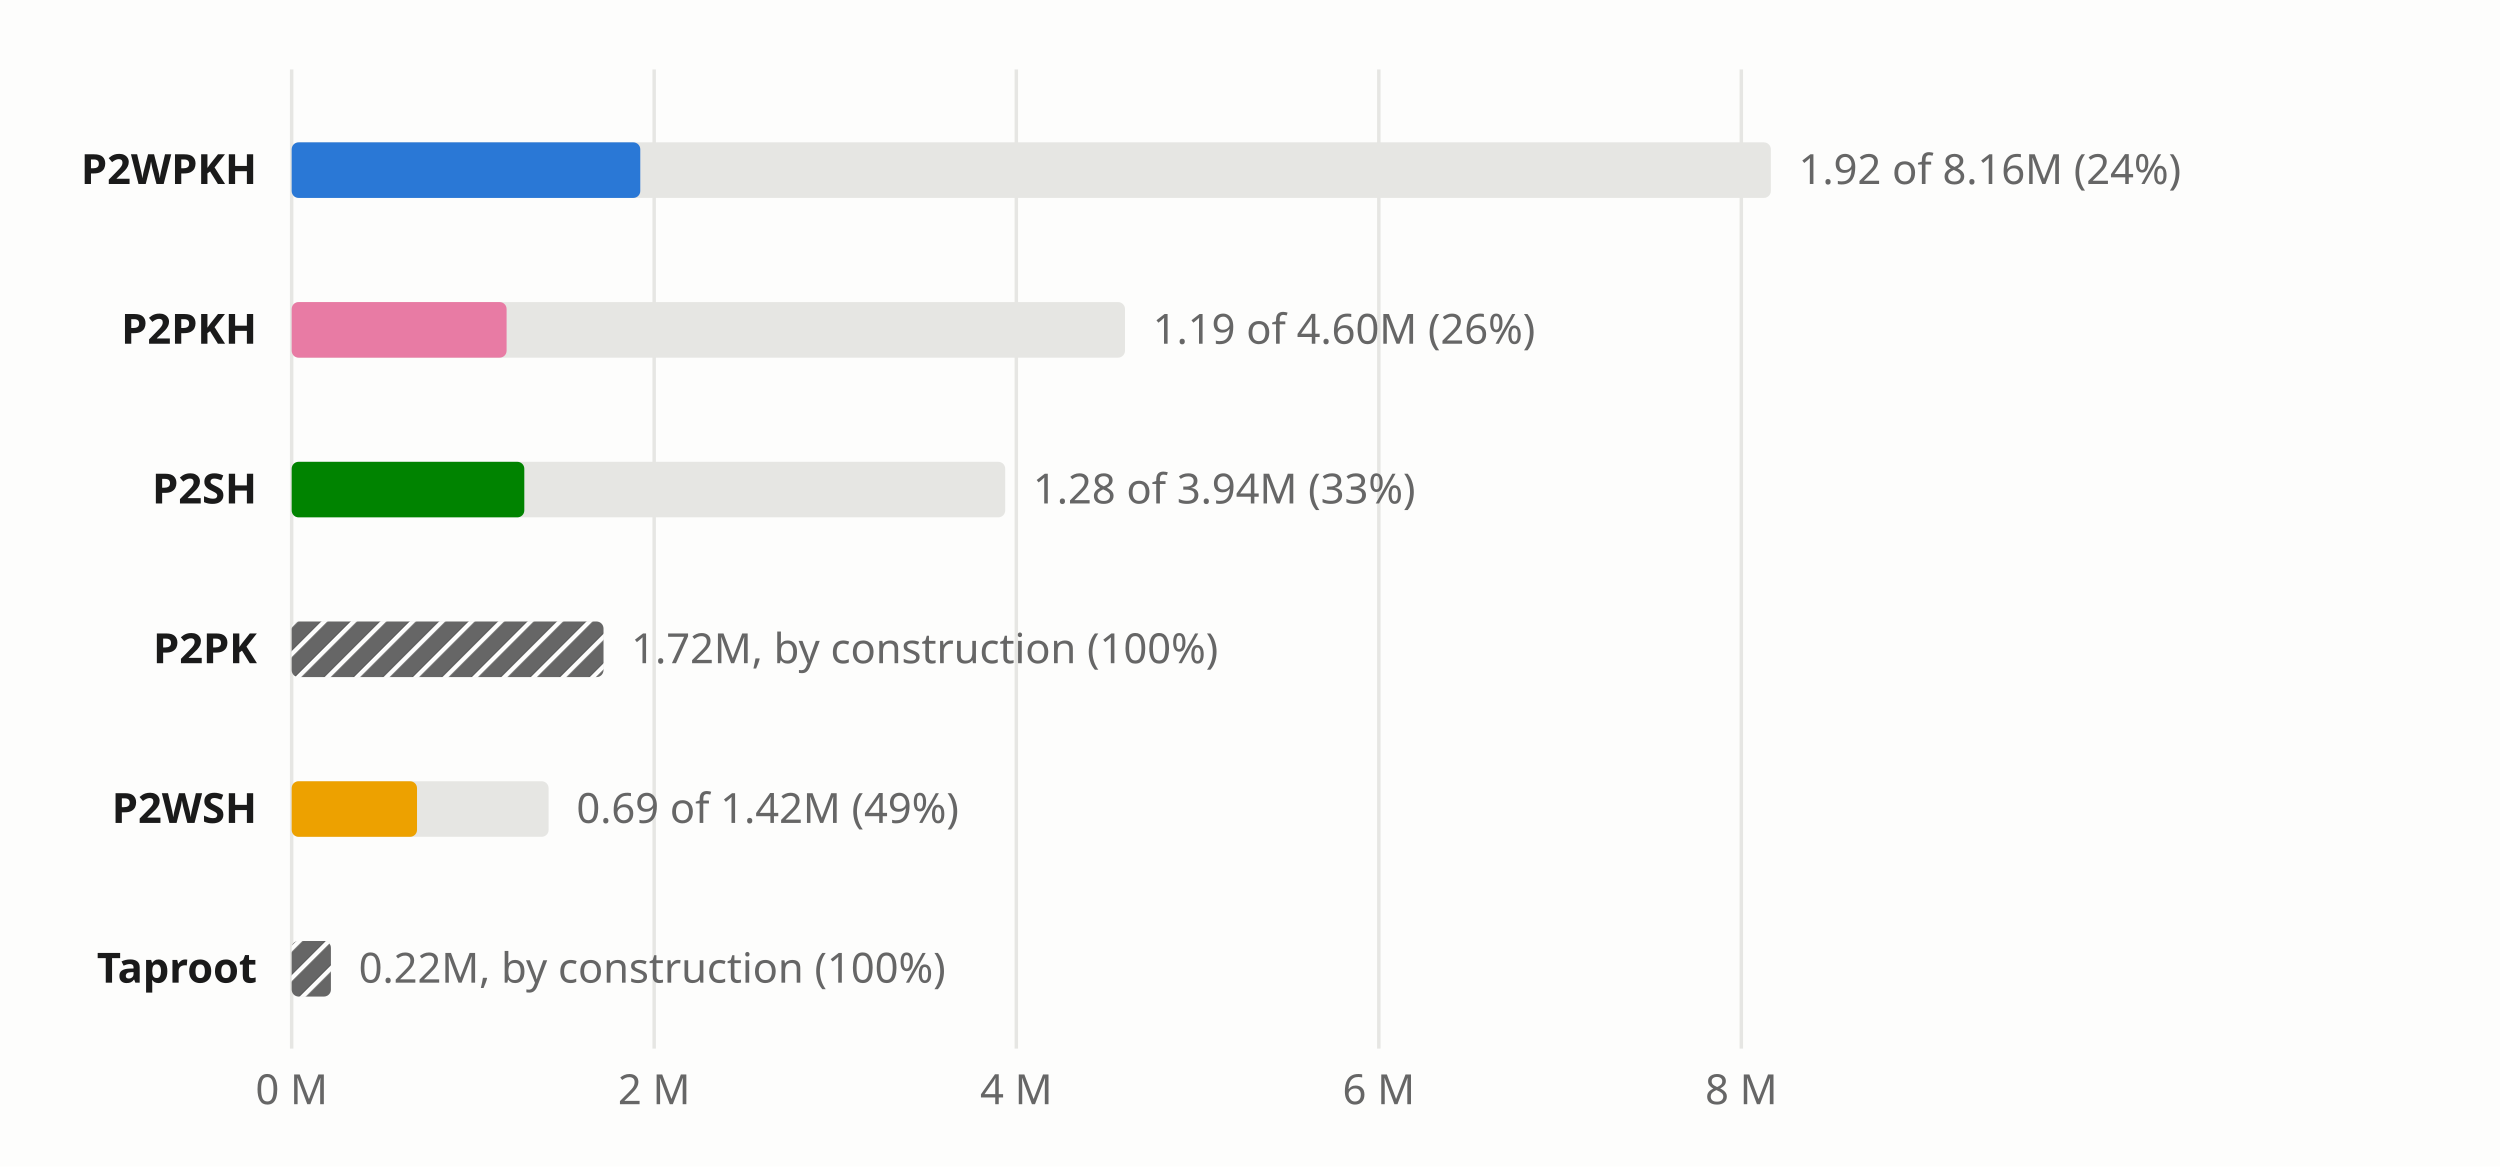
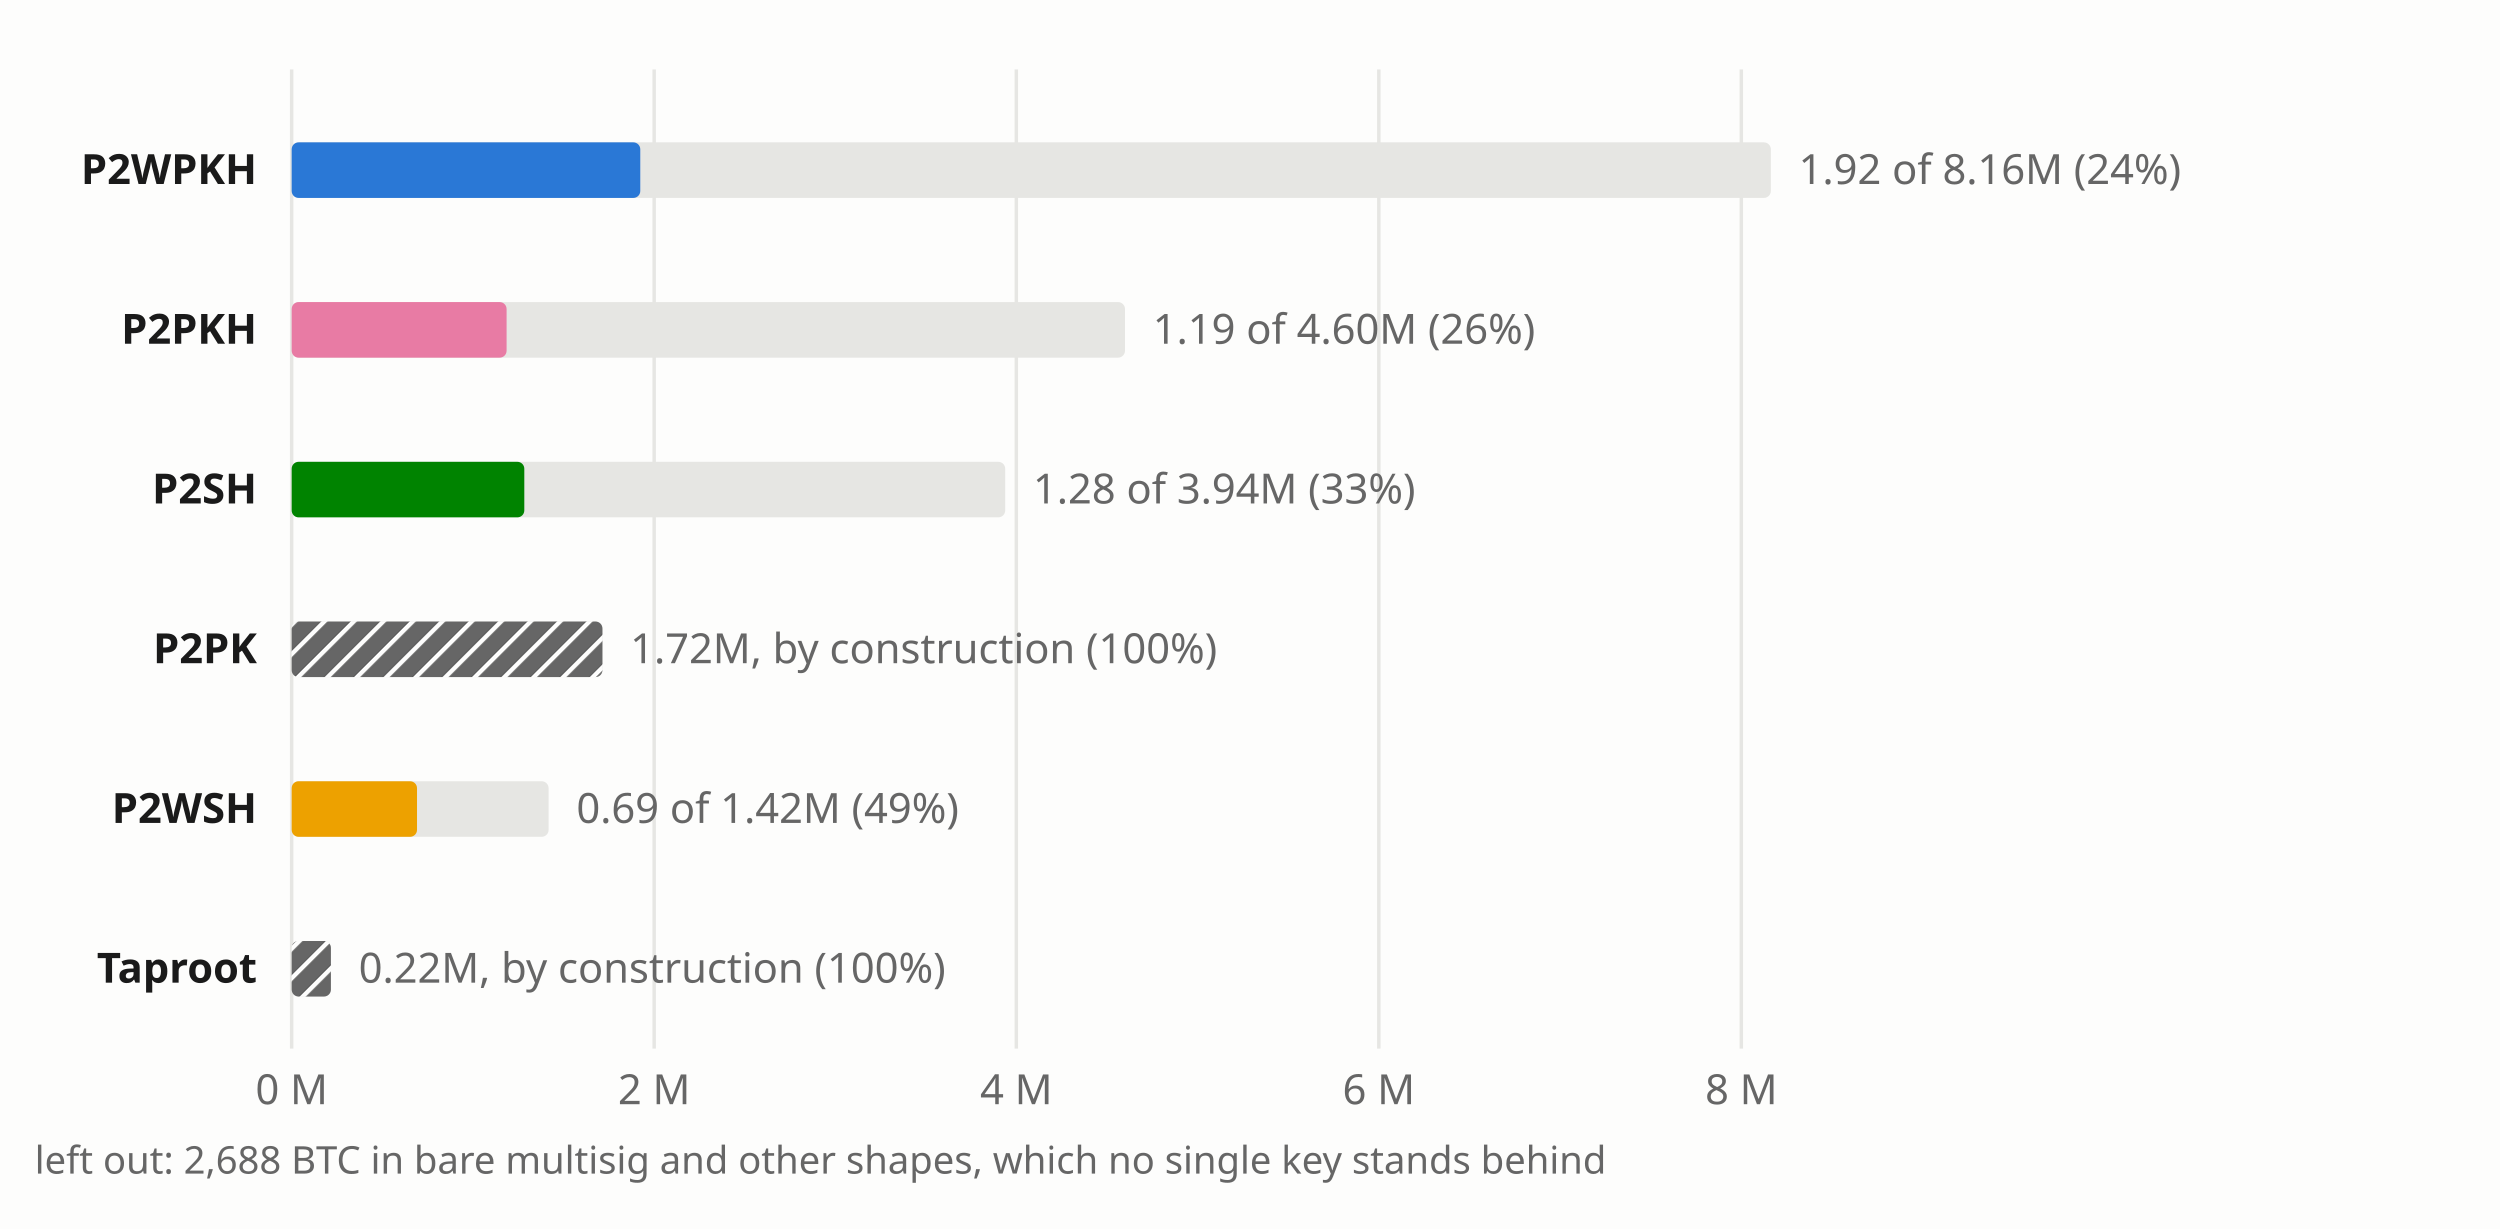
- <svg xmlns="http://www.w3.org/2000/svg" viewBox="0 0 720 336" role="img" style="max-width:100%;height:auto;font-family:system-ui,sans-serif">
+ <svg xmlns="http://www.w3.org/2000/svg" viewBox="0 0 720 354" role="img" style="max-width:100%;height:auto;font-family:system-ui,sans-serif">
  <rect width="100%" height="100%" fill="#fdfdfc" />
  <defs>
    <pattern id="hatch" width="6" height="6" patternUnits="userSpaceOnUse" patternTransform="rotate(45)">
      <rect width="6" height="6" fill="#666" />
      <line x1="0" y1="0" x2="0" y2="6" stroke="#fdfdfc" stroke-width="2.5" />
    </pattern>
  </defs>
  <line x1="84.0" y1="20" x2="84.0" y2="302" stroke="#e6e6e3" />
  <text x="84.0" y="318" text-anchor="middle" fill="#666" font-size="12">0 M</text>
  <line x1="188.4" y1="20" x2="188.4" y2="302" stroke="#e6e6e3" />
  <text x="188.4" y="318" text-anchor="middle" fill="#666" font-size="12">2 M</text>
  <line x1="292.7" y1="20" x2="292.7" y2="302" stroke="#e6e6e3" />
  <text x="292.7" y="318" text-anchor="middle" fill="#666" font-size="12">4 M</text>
  <line x1="397.1" y1="20" x2="397.1" y2="302" stroke="#e6e6e3" />
  <text x="397.1" y="318" text-anchor="middle" fill="#666" font-size="12">6 M</text>
  <line x1="501.5" y1="20" x2="501.5" y2="302" stroke="#e6e6e3" />
  <text x="501.5" y="318" text-anchor="middle" fill="#666" font-size="12">8 M</text>
-   <text x="74" y="53.0" text-anchor="end" font-size="12" font-weight="600" fill="#1a1a1a">P2WPKH</text>
-   <rect x="84" y="41.0" width="426.0" height="16" rx="2" fill="#e6e6e3" />
-   <rect x="84" y="41.0" width="100.4" height="16" rx="2" fill="#2a78d6" />
-   <text x="518.0" y="53.0" fill="#666" font-size="12">1.92 of 8.16M (24%)</text>
-   <text x="74" y="99.0" text-anchor="end" font-size="12" font-weight="600" fill="#1a1a1a">P2PKH</text>
-   <rect x="84" y="87.0" width="240.0" height="16" rx="2" fill="#e6e6e3" />
-   <rect x="84" y="87.0" width="61.9" height="16" rx="2" fill="#e87ba4" />
-   <text x="332.0" y="99.0" fill="#666" font-size="12">1.19 of 4.60M (26%)</text>
-   <text x="74" y="145.0" text-anchor="end" font-size="12" font-weight="600" fill="#1a1a1a">P2SH</text>
-   <rect x="84" y="133.0" width="205.5" height="16" rx="2" fill="#e6e6e3" />
-   <rect x="84" y="133.0" width="67.0" height="16" rx="2" fill="#008300" />
-   <text x="297.5" y="145.0" fill="#666" font-size="12">1.28 of 3.94M (33%)</text>
-   <text x="74" y="191.0" text-anchor="end" font-size="12" font-weight="600" fill="#1a1a1a">P2PK</text>
-   <rect x="84" y="179.0" width="89.8" height="16" rx="2" fill="#e6e6e3" />
-   <rect x="84" y="179.0" width="89.8" height="16" rx="2" fill="url(#hatch)" />
-   <text x="181.8" y="191.0" fill="#666" font-size="12">1.72M, by construction (100%)</text>
-   <text x="74" y="237.0" text-anchor="end" font-size="12" font-weight="600" fill="#1a1a1a">P2WSH</text>
-   <rect x="84" y="225.0" width="74.0" height="16" rx="2" fill="#e6e6e3" />
-   <rect x="84" y="225.0" width="36.1" height="16" rx="2" fill="#eda100" />
-   <text x="166.0" y="237.0" fill="#666" font-size="12">0.69 of 1.42M (49%)</text>
-   <text x="74" y="283.0" text-anchor="end" font-size="12" font-weight="600" fill="#1a1a1a">Taproot</text>
-   <rect x="84" y="271.0" width="11.3" height="16" rx="2" fill="#e6e6e3" />
-   <rect x="84" y="271.0" width="11.3" height="16" rx="2" fill="url(#hatch)" />
-   <text x="103.3" y="283.0" fill="#666" font-size="12">0.22M, by construction (100%)</text>
+   <text x="74" y="53" text-anchor="end" fill="#1a1a1a" font-size="12" font-weight="600">P2WPKH</text>
+   <rect x="84" y="41" width="426.0" height="16" rx="2" fill="#e6e6e3" />
+   <rect x="84" y="41" width="100.4" height="16" rx="2" fill="#2a78d6" />
+   <text x="518.0" y="53" text-anchor="start" fill="#666" font-size="12">1.92 of 8.16M (24%)</text>
+   <text x="74" y="99" text-anchor="end" fill="#1a1a1a" font-size="12" font-weight="600">P2PKH</text>
+   <rect x="84" y="87" width="240.0" height="16" rx="2" fill="#e6e6e3" />
+   <rect x="84" y="87" width="61.9" height="16" rx="2" fill="#e87ba4" />
+   <text x="332.0" y="99" text-anchor="start" fill="#666" font-size="12">1.19 of 4.60M (26%)</text>
+   <text x="74" y="145" text-anchor="end" fill="#1a1a1a" font-size="12" font-weight="600">P2SH</text>
+   <rect x="84" y="133" width="205.5" height="16" rx="2" fill="#e6e6e3" />
+   <rect x="84" y="133" width="67.0" height="16" rx="2" fill="#008300" />
+   <text x="297.5" y="145" text-anchor="start" fill="#666" font-size="12">1.28 of 3.94M (33%)</text>
+   <text x="74" y="191" text-anchor="end" fill="#1a1a1a" font-size="12" font-weight="600">P2PK</text>
+   <rect x="84" y="179" width="89.5" height="16" rx="2" fill="#e6e6e3" />
+   <rect x="84" y="179" width="89.5" height="16" rx="2" fill="url(#hatch)" />
+   <text x="181.5" y="191" text-anchor="start" fill="#666" font-size="12">1.72M, by construction (100%)</text>
+   <text x="74" y="237" text-anchor="end" fill="#1a1a1a" font-size="12" font-weight="600">P2WSH</text>
+   <rect x="84" y="225" width="74.0" height="16" rx="2" fill="#e6e6e3" />
+   <rect x="84" y="225" width="36.1" height="16" rx="2" fill="#eda100" />
+   <text x="166.0" y="237" text-anchor="start" fill="#666" font-size="12">0.69 of 1.42M (49%)</text>
+   <text x="74" y="283" text-anchor="end" fill="#1a1a1a" font-size="12" font-weight="600">Taproot</text>
+   <rect x="84" y="271" width="11.3" height="16" rx="2" fill="#e6e6e3" />
+   <rect x="84" y="271" width="11.3" height="16" rx="2" fill="url(#hatch)" />
+   <text x="103.3" y="283" text-anchor="start" fill="#666" font-size="12">0.22M, by construction (100%)</text>
+   <text x="10" y="338" text-anchor="start" fill="#666" font-size="11">left out: 2,688 BTC in bare multisig and other shapes, which no single key stands behind</text>
</svg>
